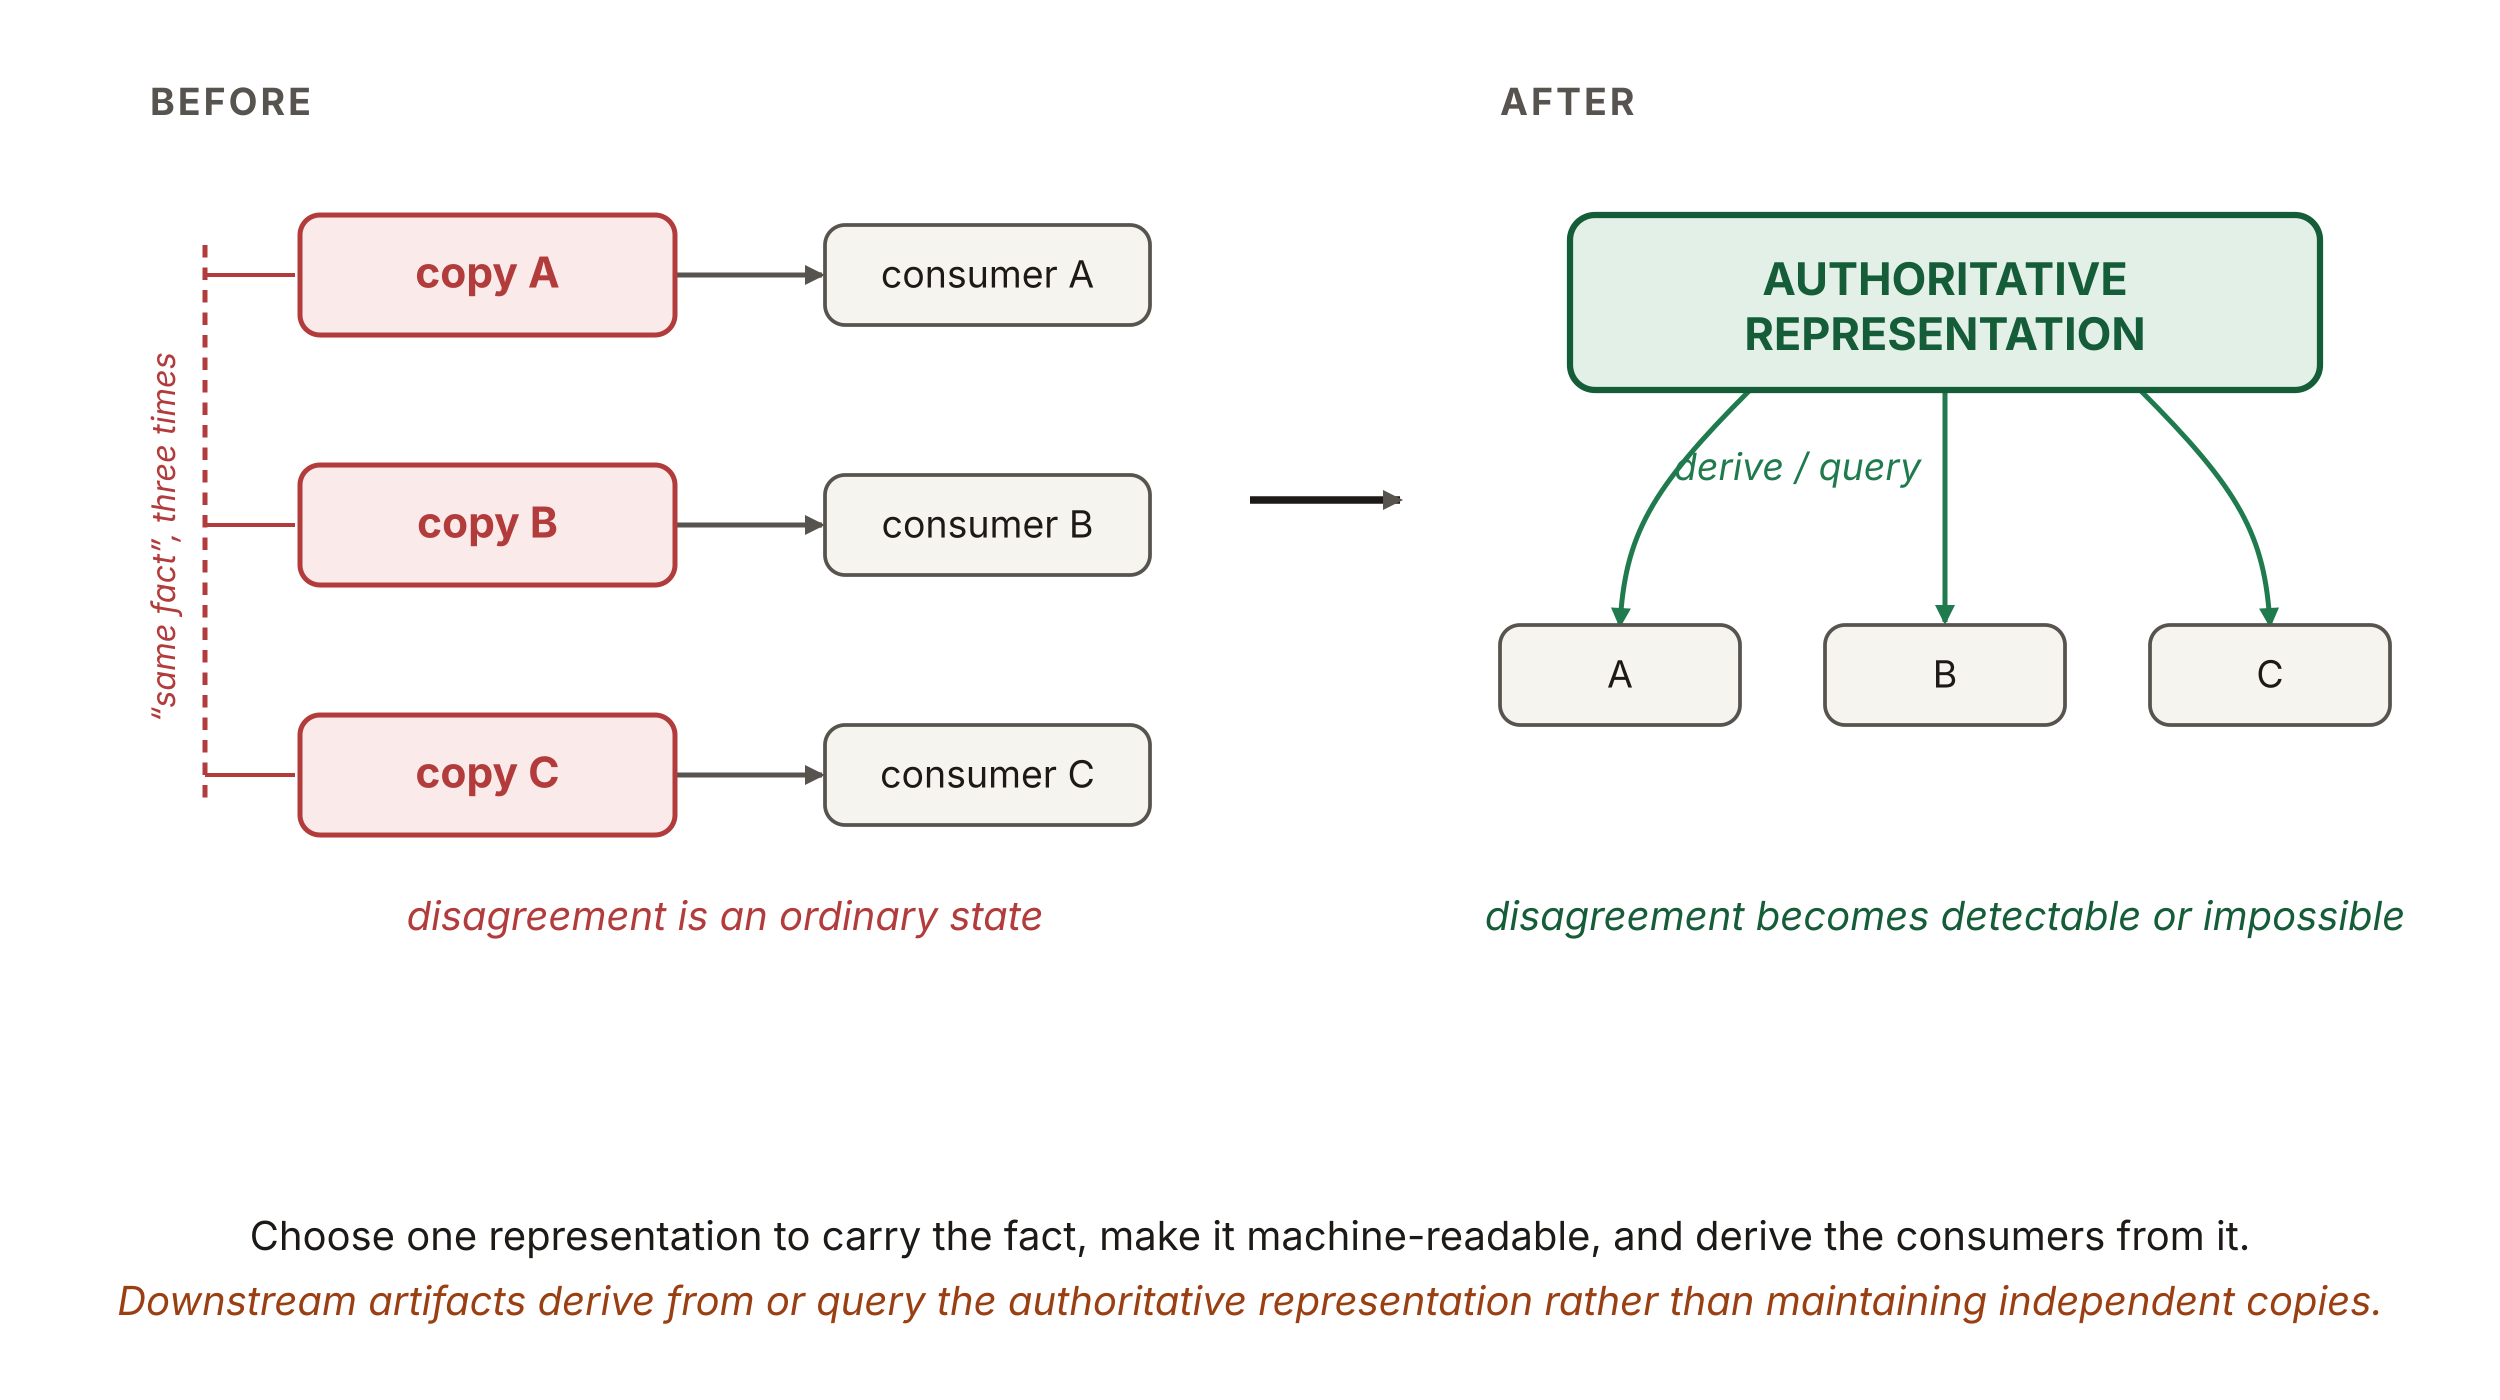
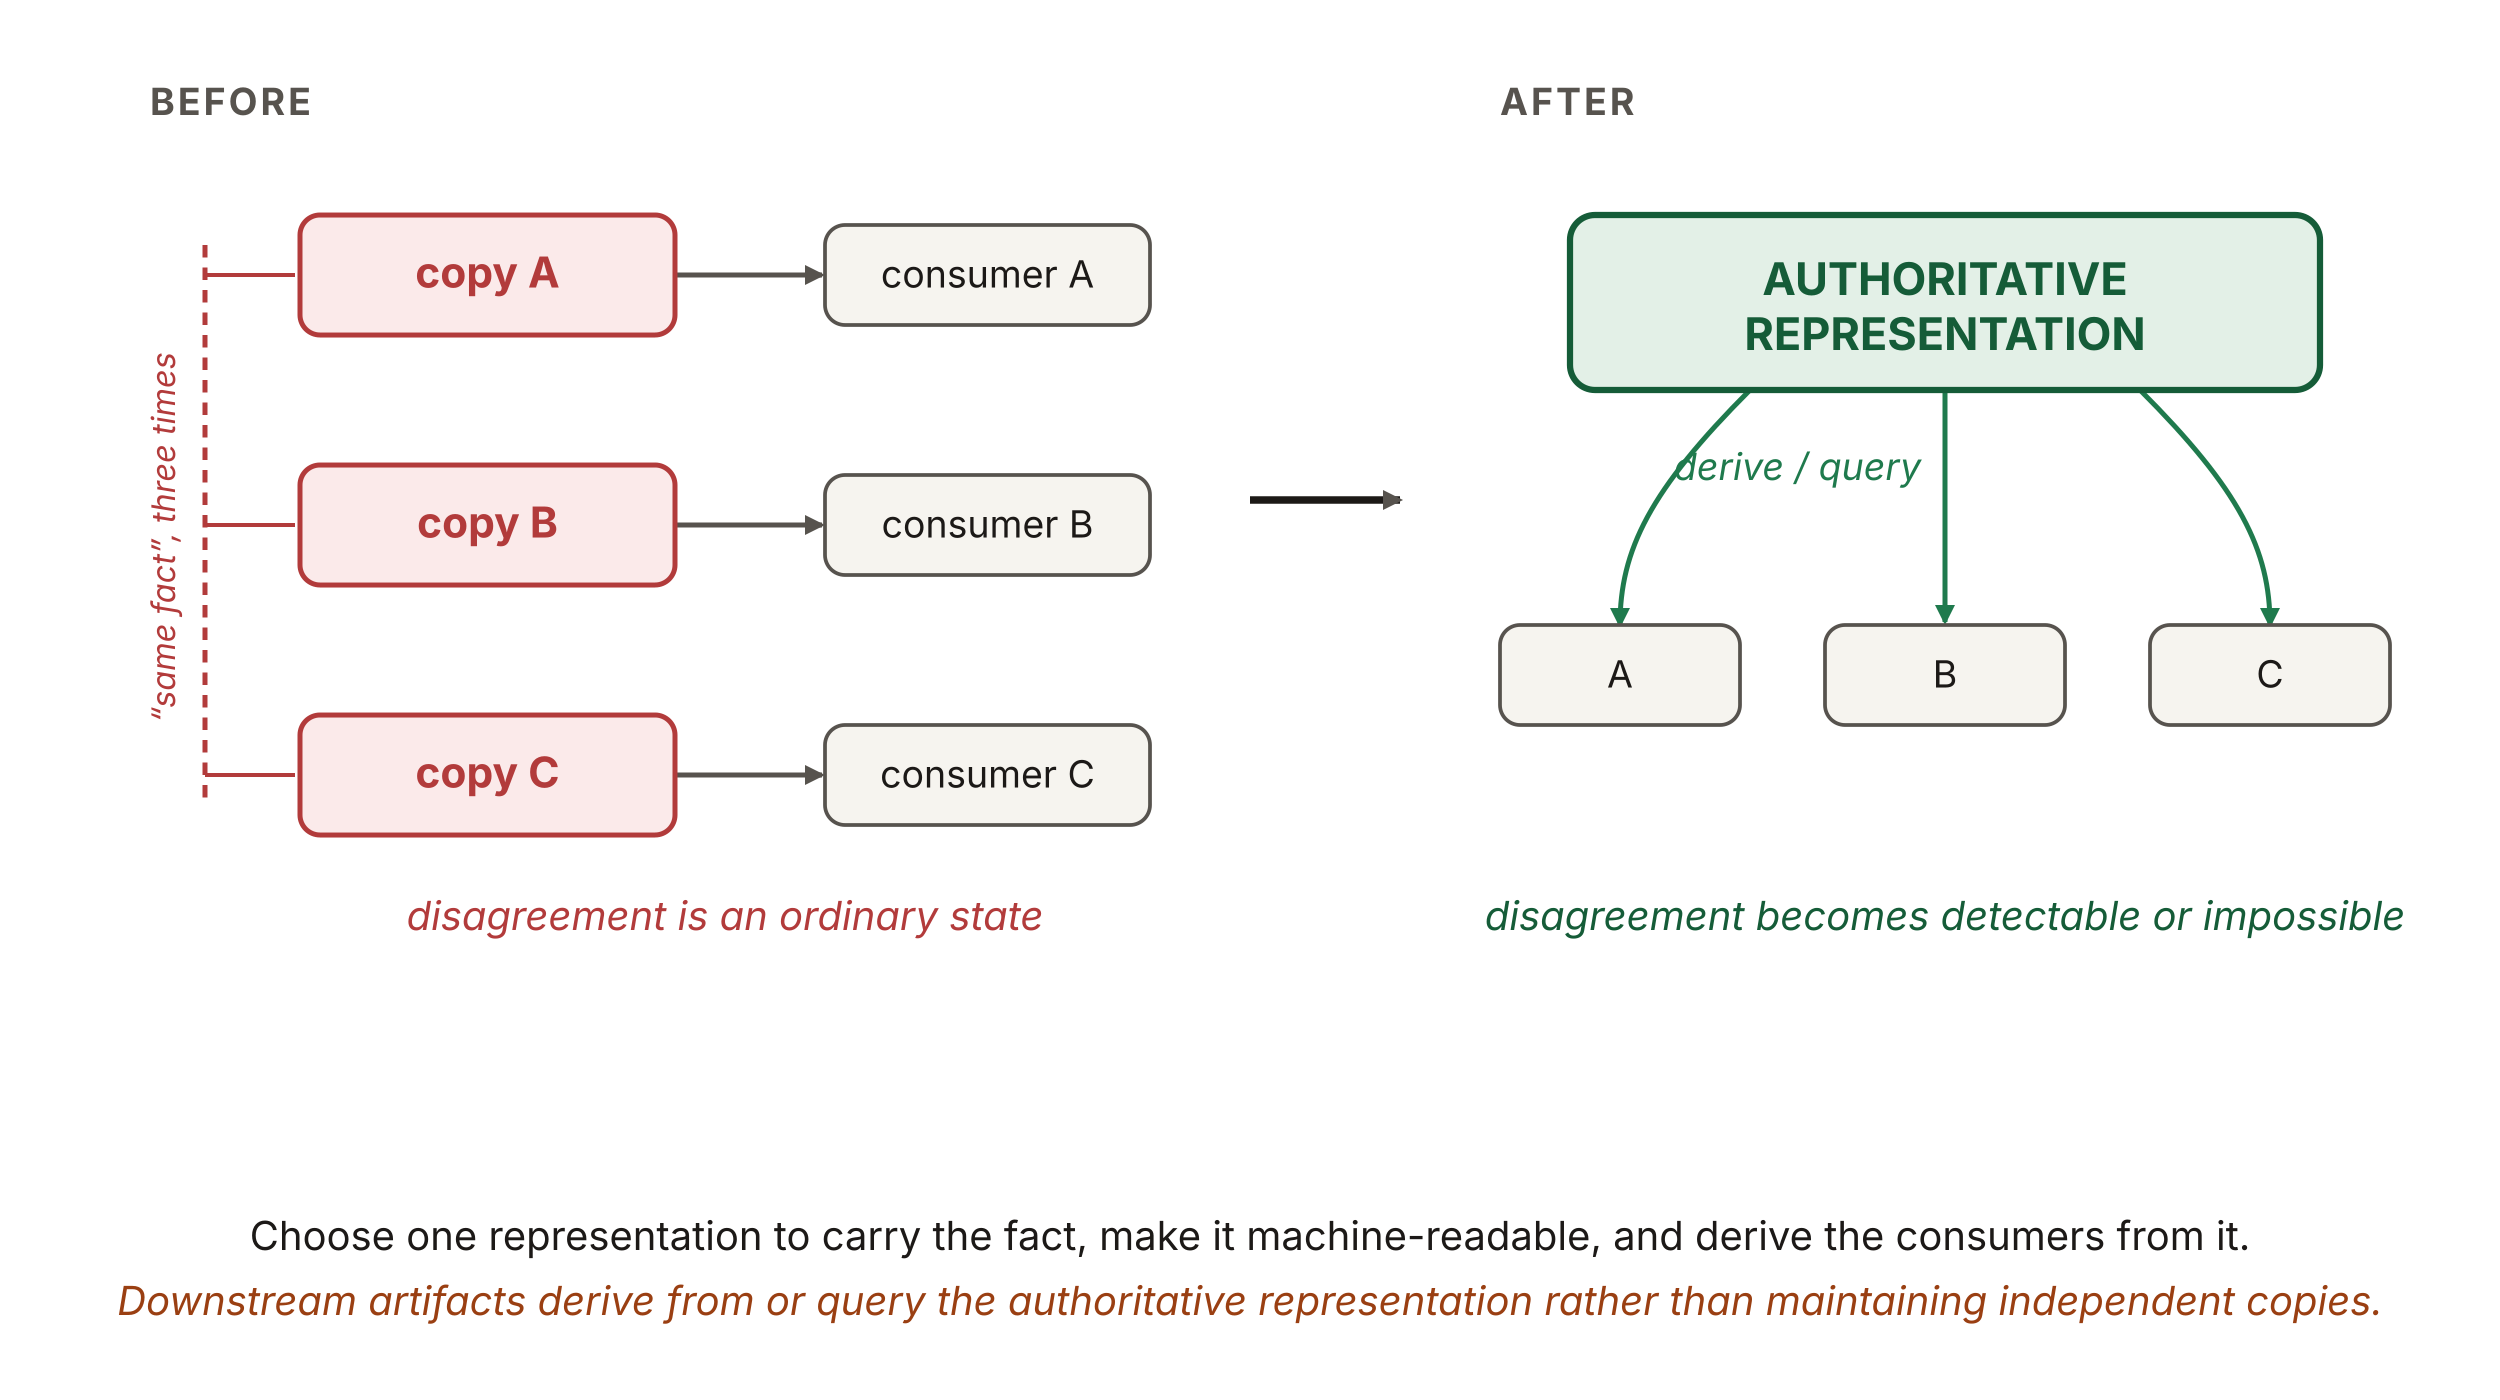
<svg xmlns="http://www.w3.org/2000/svg" viewBox="0 0 1000 560" width="1000" height="560" role="img" aria-labelledby="c1Title c1Desc" font-family="'Source Sans 3', -apple-system, 'Segoe UI', sans-serif">
  <defs>
    <marker id="c1-ah" viewBox="0 0 10 10" refX="8.5" refY="5" markerWidth="8" markerHeight="8" orient="auto" markerUnits="userSpaceOnUse">
      <path d="M0 0 L10 5 L0 10 z" fill="#57534e" />
    </marker>
    <marker id="c1-ah-g" viewBox="0 0 10 10" refX="8.5" refY="5" markerWidth="8" markerHeight="8" orient="auto" markerUnits="userSpaceOnUse">
      <path d="M0 0 L10 5 L0 10 z" fill="#1f7a4d" />
    </marker>
  </defs>
  <text x="60" y="46" font-size="15" font-weight="700" letter-spacing="0.08em" fill="#57534e">BEFORE</text>
  <text x="600" y="46" font-size="15" font-weight="700" letter-spacing="0.08em" fill="#57534e">AFTER</text>
  <line x1="82" y1="98" x2="82" y2="322" stroke="#b23b3b" stroke-width="2" stroke-dasharray="5 4" />
  <line x1="82" y1="110" x2="118" y2="110" stroke="#b23b3b" stroke-width="1.6" />
  <line x1="82" y1="210" x2="118" y2="210" stroke="#b23b3b" stroke-width="1.6" />
  <line x1="82" y1="310" x2="118" y2="310" stroke="#b23b3b" stroke-width="1.6" />
  <g stroke="#57534e" stroke-width="2" marker-end="url(#c1-ah)">
    <line x1="270" y1="110" x2="328.8" y2="110" />
    <line x1="270" y1="210" x2="328.8" y2="210" />
    <line x1="270" y1="310" x2="328.8" y2="310" />
  </g>
  <g stroke="#1f7a4d" stroke-width="2" fill="none" marker-end="url(#c1-ah-g)">
-     <path d="M700,156 C660,196 650,214 648,250" />
+     <path d="M700,156 C660,196 648,220 648,250" />
    <line x1="778" y1="156" x2="778" y2="248.8" />
-     <path d="M856,156 C896,196 906,214 908,250" />
+     <path d="M856,156 C896,196 908,220 908,250" />
  </g>
  <g>
    <rect id="copy-a" x="120" y="86" width="150" height="48" rx="8" fill="#fbeaea" stroke="#b23b3b" stroke-width="2" />
    <text x="195" y="115" text-anchor="middle" font-size="17" font-weight="700" fill="#b23b3b">copy A</text>
    <rect id="copy-b" x="120" y="186" width="150" height="48" rx="8" fill="#fbeaea" stroke="#b23b3b" stroke-width="2" />
    <text x="195" y="215" text-anchor="middle" font-size="17" font-weight="700" fill="#b23b3b">copy B</text>
    <rect id="copy-c" x="120" y="286" width="150" height="48" rx="8" fill="#fbeaea" stroke="#b23b3b" stroke-width="2" />
    <text x="195" y="315" text-anchor="middle" font-size="17" font-weight="700" fill="#b23b3b">copy C</text>
  </g>
  <g>
    <rect id="consumer-a" x="330" y="90" width="130" height="40" rx="8" fill="#f6f4ef" stroke="#57534e" stroke-width="1.5" />
    <text x="395" y="115" text-anchor="middle" font-size="15" fill="#1c1917">consumer A</text>
    <rect id="consumer-b" x="330" y="190" width="130" height="40" rx="8" fill="#f6f4ef" stroke="#57534e" stroke-width="1.5" />
    <text x="395" y="215" text-anchor="middle" font-size="15" fill="#1c1917">consumer B</text>
    <rect id="consumer-c" x="330" y="290" width="130" height="40" rx="8" fill="#f6f4ef" stroke="#57534e" stroke-width="1.5" />
    <text x="395" y="315" text-anchor="middle" font-size="15" fill="#1c1917">consumer C</text>
  </g>
  <rect id="authoritative" x="628" y="86" width="300" height="70" rx="10" fill="#e3f0e7" stroke="#155c38" stroke-width="2.5" />
  <text x="778" y="118" text-anchor="middle" font-size="18" font-weight="700" fill="#155c38">AUTHORITATIVE</text>
  <text x="778" y="140" text-anchor="middle" font-size="18" font-weight="700" fill="#155c38">REPRESENTATION</text>
  <g>
    <rect id="out-a" x="600" y="250" width="96" height="40" rx="8" fill="#f6f4ef" stroke="#57534e" stroke-width="1.5" />
    <text x="648" y="275" text-anchor="middle" font-size="15" fill="#1c1917">A</text>
    <rect id="out-b" x="730" y="250" width="96" height="40" rx="8" fill="#f6f4ef" stroke="#57534e" stroke-width="1.5" />
    <text x="778" y="275" text-anchor="middle" font-size="15" fill="#1c1917">B</text>
    <rect id="out-c" x="860" y="250" width="96" height="40" rx="8" fill="#f6f4ef" stroke="#57534e" stroke-width="1.5" />
    <text x="908" y="275" text-anchor="middle" font-size="15" fill="#1c1917">C</text>
  </g>
  <text x="70" y="215" text-anchor="middle" font-size="13" font-style="italic" fill="#b23b3b" transform="rotate(-90 70 215)">“same fact”, three times</text>
  <text x="290" y="372" text-anchor="middle" font-size="16" font-style="italic" fill="#b23b3b">disagreement is an ordinary state</text>
  <text x="719" y="192" text-anchor="middle" font-size="15" font-style="italic" fill="#1f7a4d">derive / query</text>
  <text x="778" y="372" text-anchor="middle" font-size="16" font-style="italic" fill="#155c38">disagreement becomes detectable or impossible</text>
  <line x1="500" y1="200" x2="560" y2="200" stroke="#1c1917" stroke-width="3" marker-end="url(#c1-ah)" />
  <text x="500" y="500" text-anchor="middle" font-size="16" fill="#1c1917">Choose one representation to carry the fact, make it machine-readable, and derive the consumers from it.</text>
  <text x="500" y="526" text-anchor="middle" font-size="16" font-style="italic" fill="#9a3f12">Downstream artifacts derive from or query the authoritative representation rather than maintaining independent copies.</text>
</svg>
